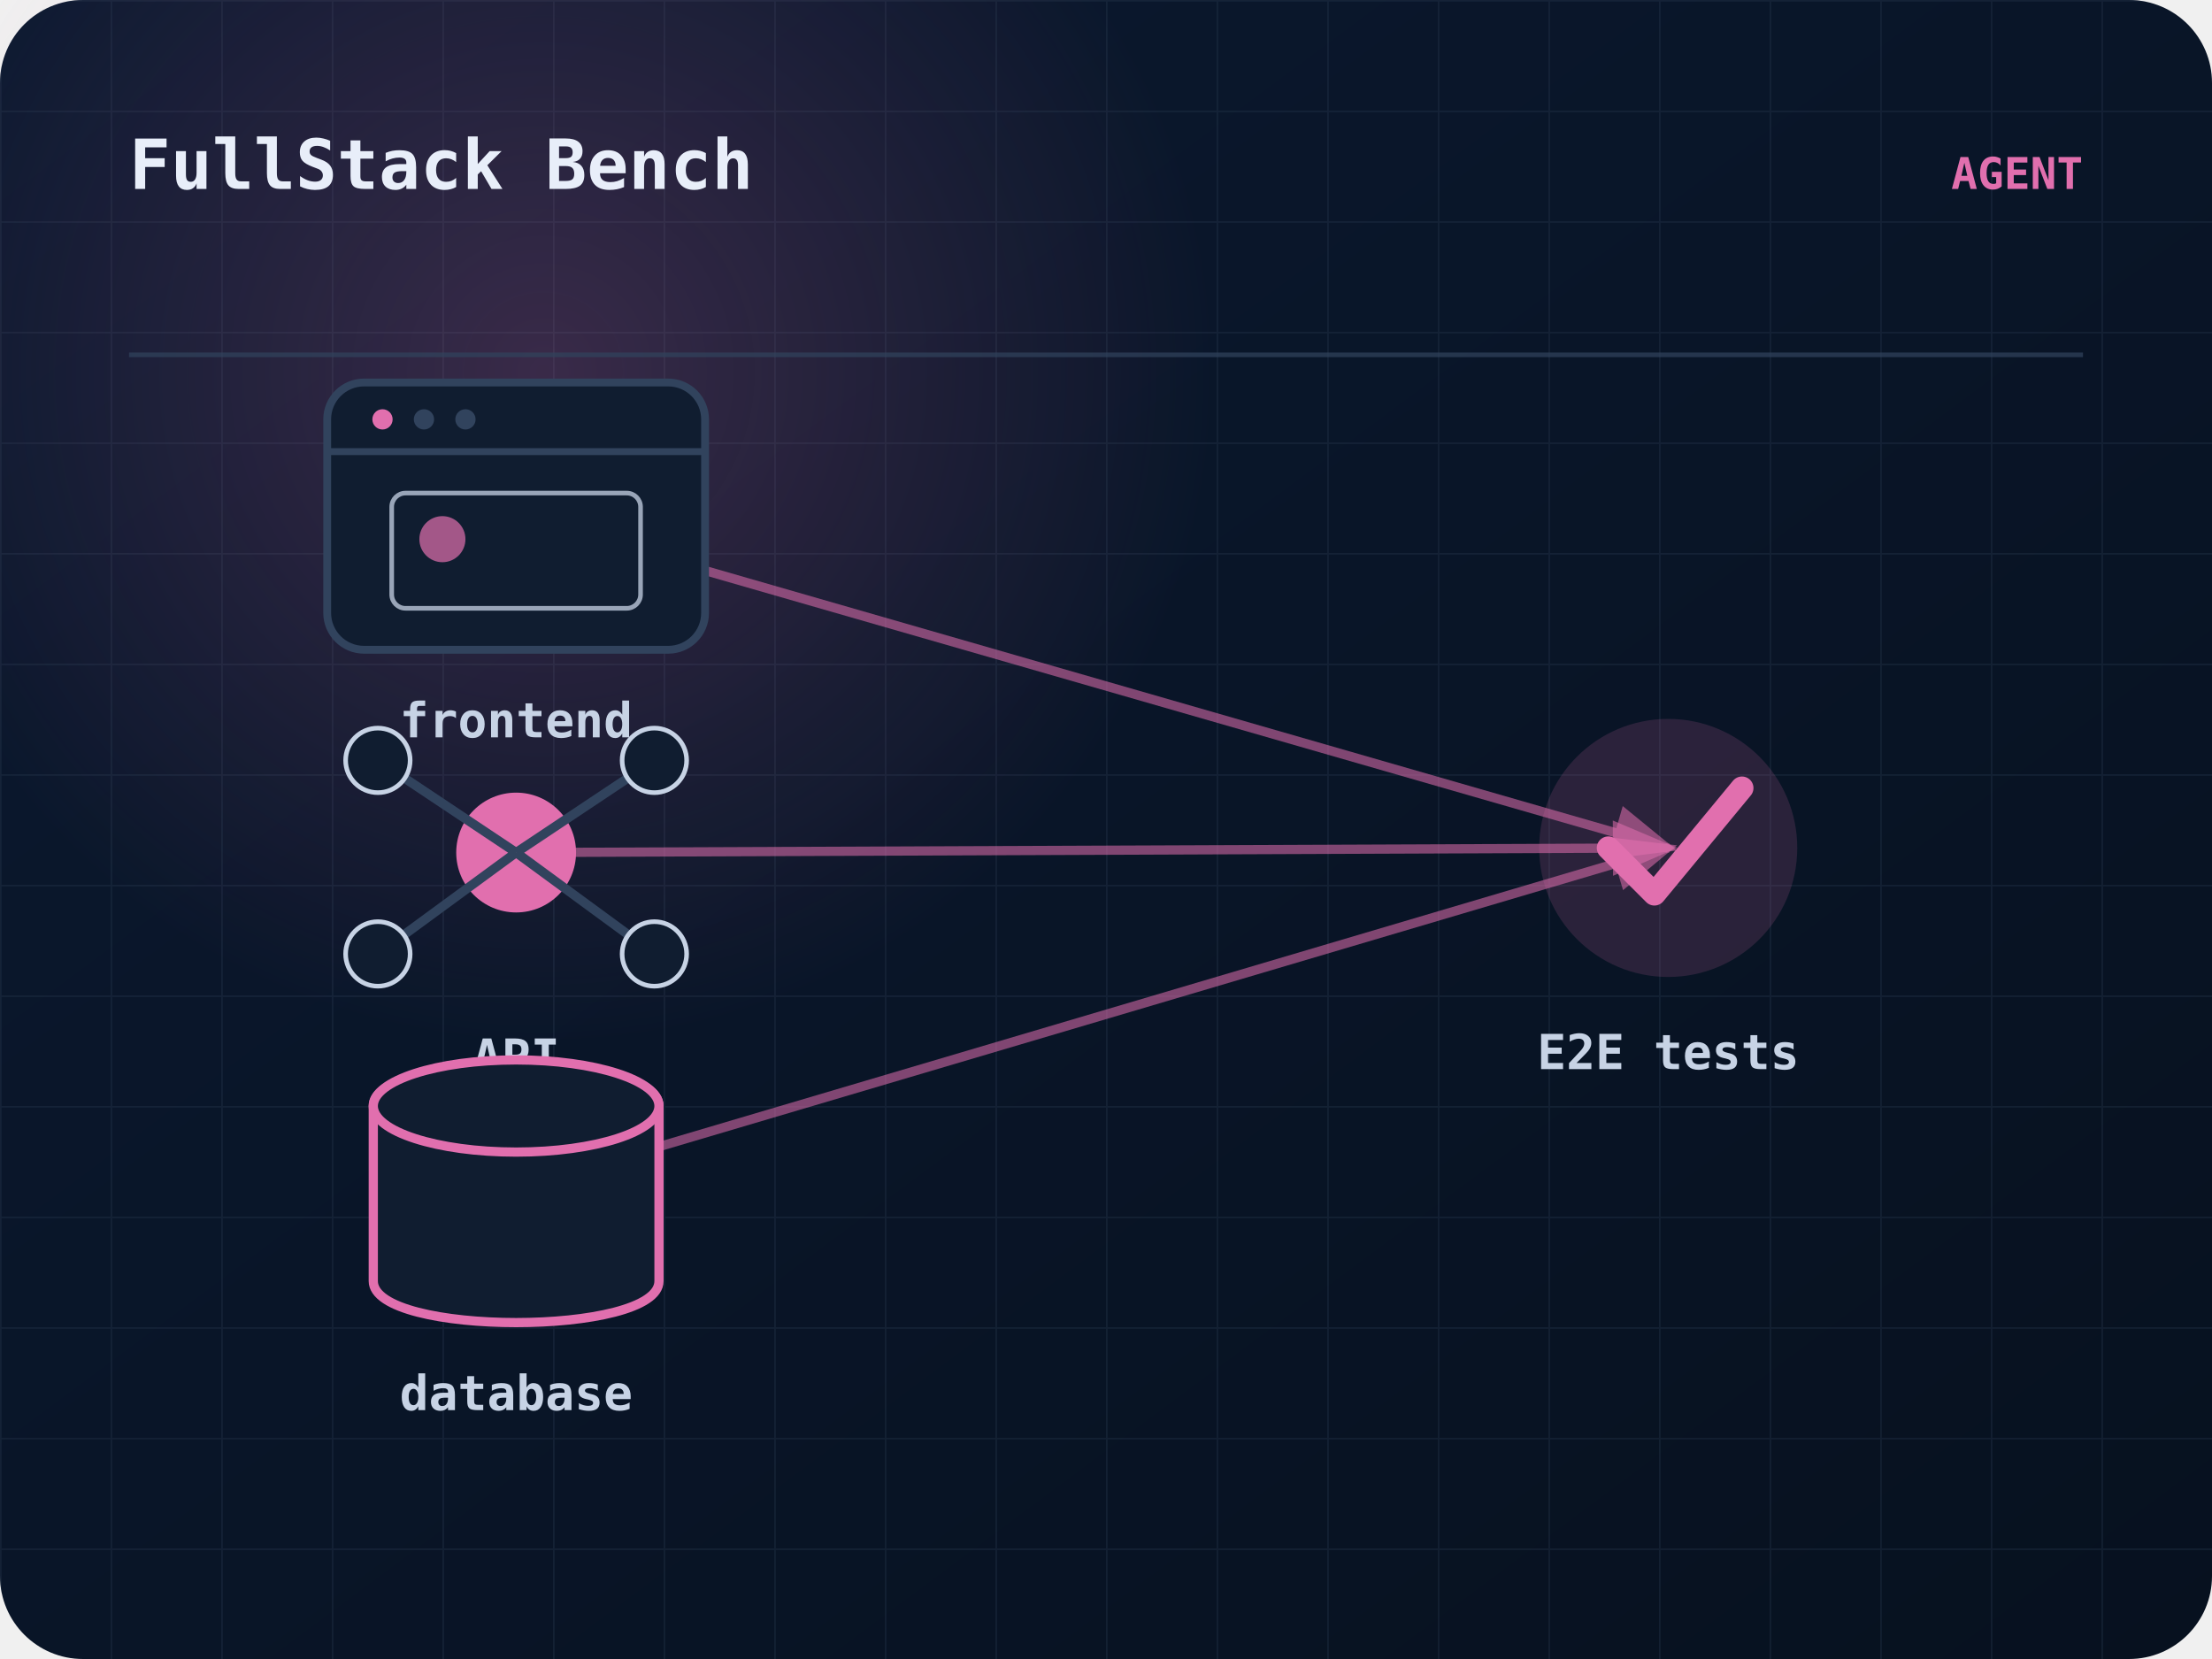
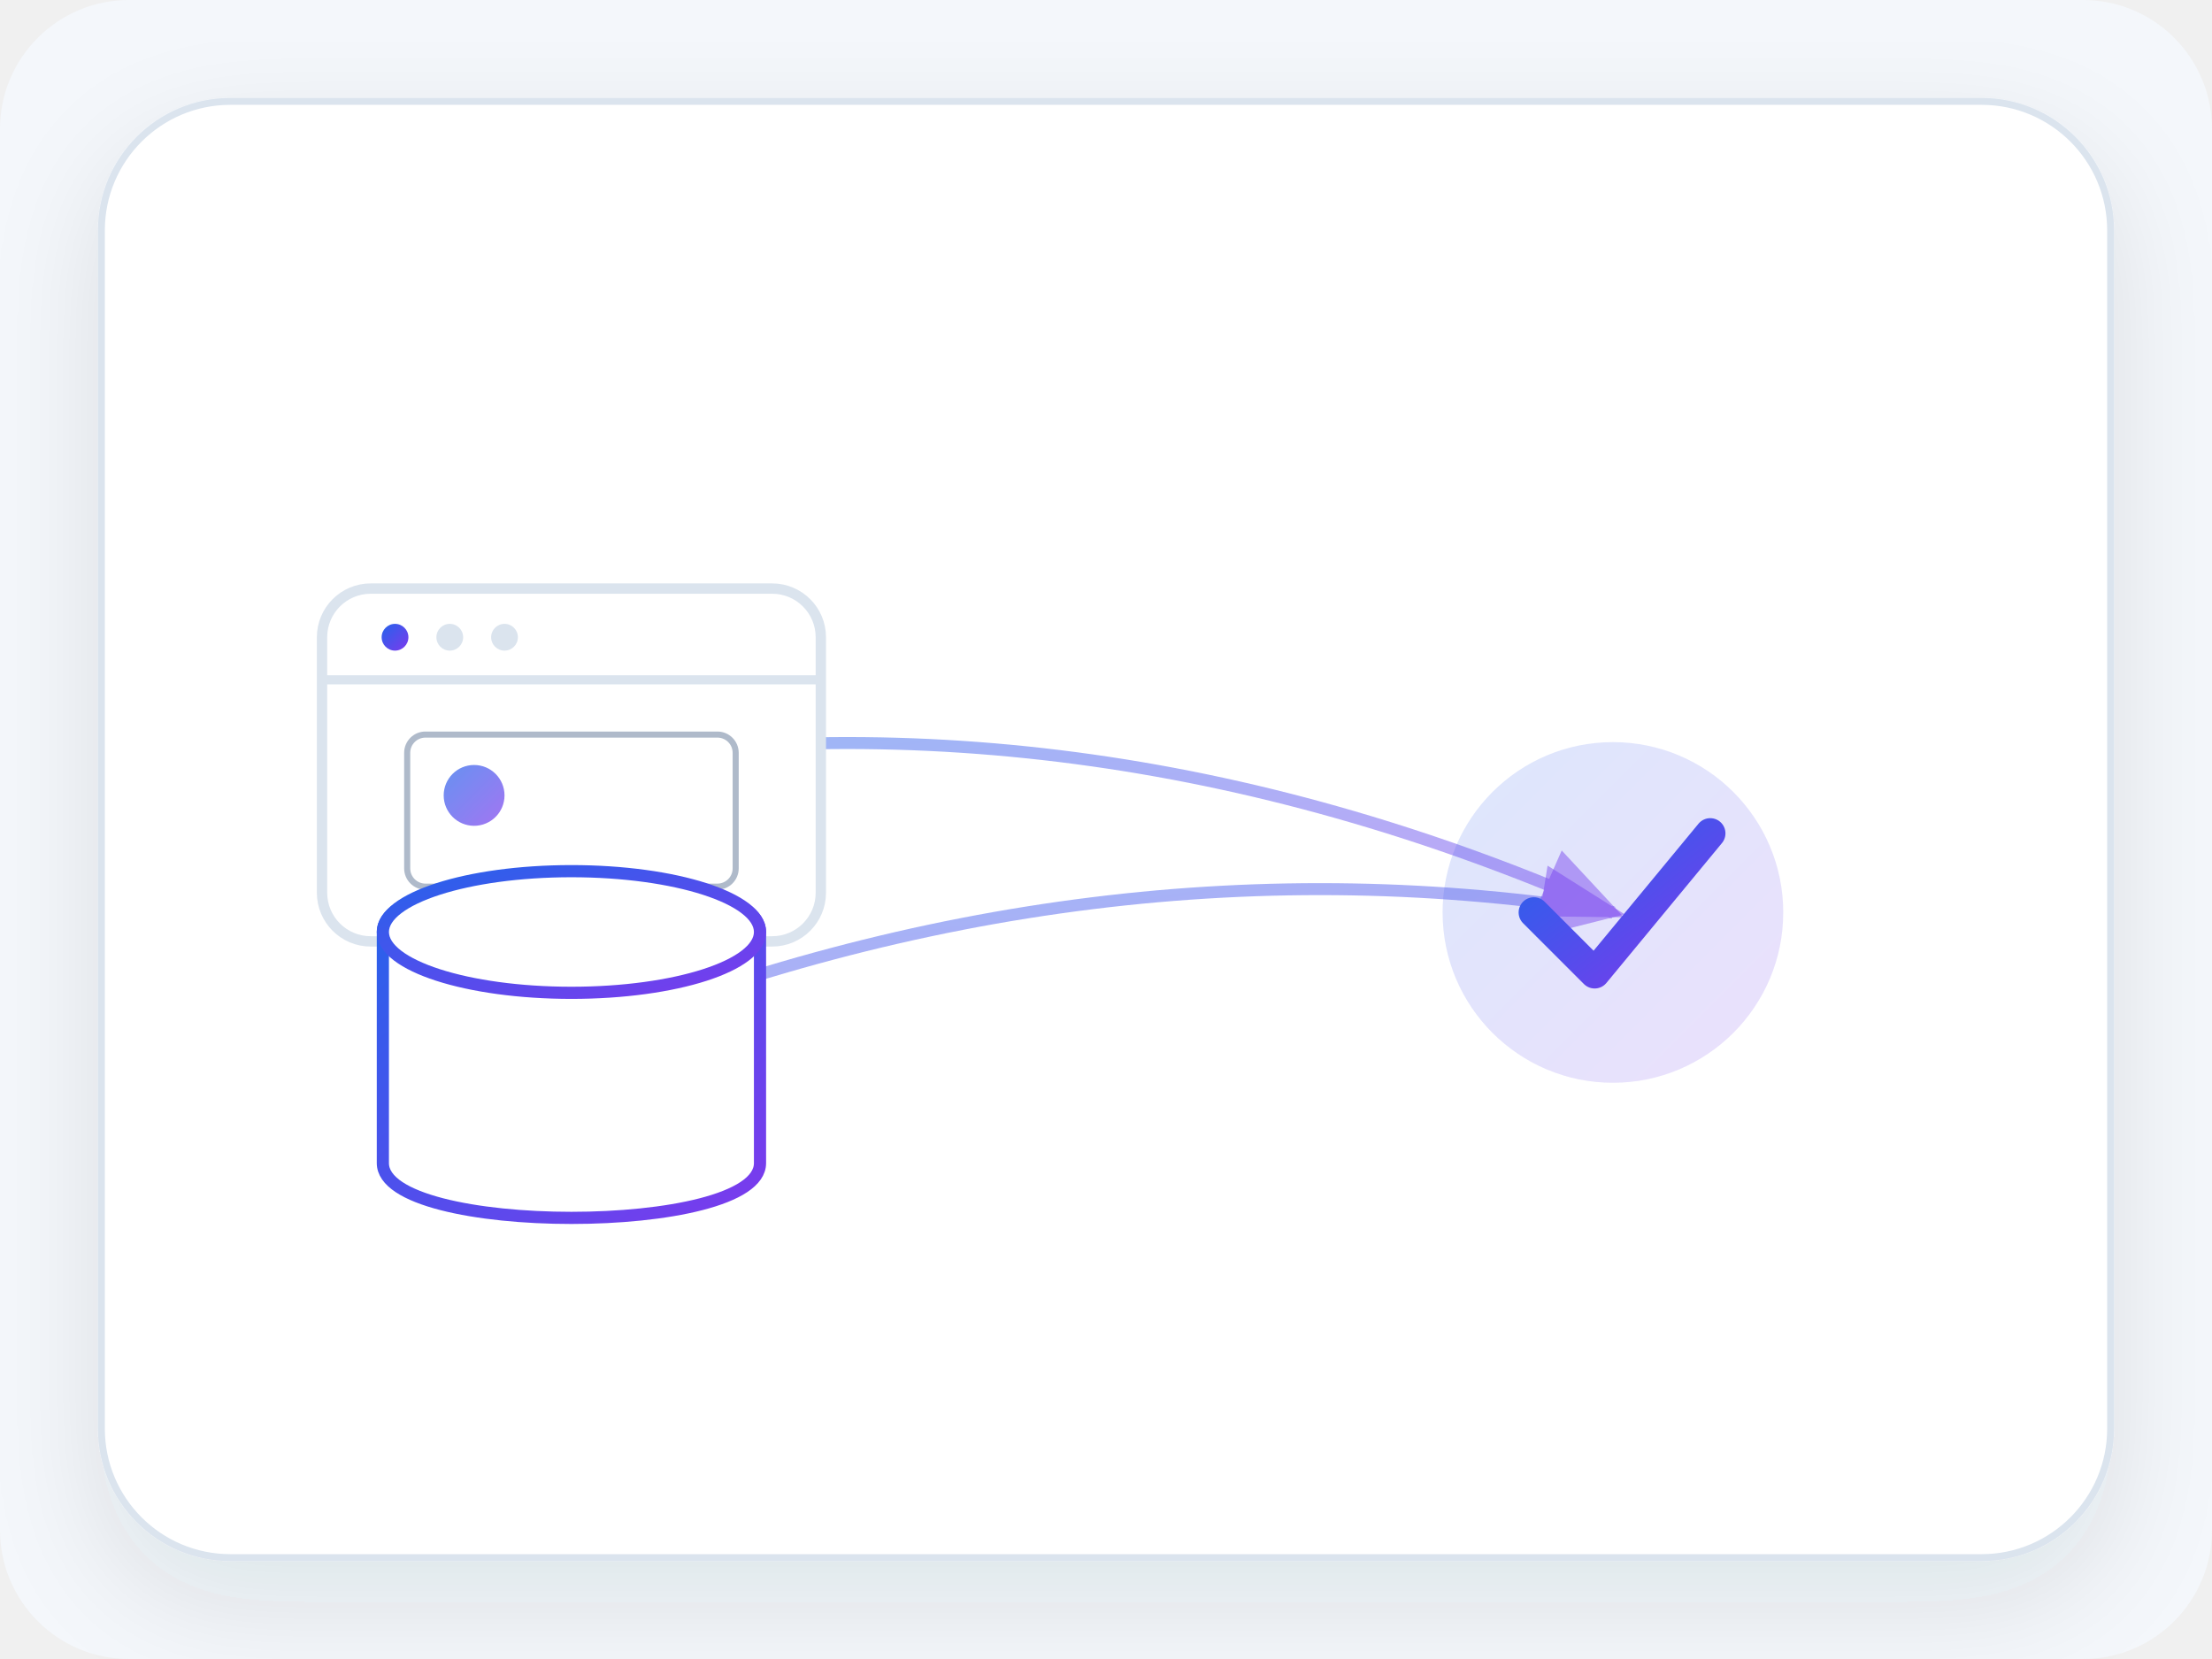
<svg xmlns="http://www.w3.org/2000/svg" viewBox="0 0 480 360" role="img" aria-labelledby="title desc">
  <defs>
-     <linearGradient id="bg" x1="0" y1="0" x2="1" y2="1">
-       <stop stop-color="#0b1930" />
-       <stop offset="1" stop-color="#07111f" />
+     <linearGradient id="accent" x1="0" y1="0" x2="1" y2="1">
+       <stop stop-color="#2563eb" />
+       <stop offset="1" stop-color="#7c3aed" />
    </linearGradient>
-     <radialGradient id="halo">
-       <stop stop-color="#e16fae" stop-opacity=".22" />
-       <stop offset="1" stop-color="#e16fae" stop-opacity="0" />
-     </radialGradient>
-     <pattern id="grid" width="24" height="24" patternUnits="userSpaceOnUse">
-       <path d="M 24 0 L 0 0 0 24" fill="none" stroke="#2b3b53" stroke-width=".7" opacity=".32" />
-     </pattern>
+     <filter id="shadow" x="-20%" y="-20%" width="140%" height="140%">
+       <feDropShadow dx="0" dy="9" stdDeviation="12" flood-color="#1e293b" flood-opacity=".10" />
+     </filter>
    <marker id="arrow" markerWidth="8" markerHeight="8" refX="6" refY="3" orient="auto">
-       <path d="M0,0 L0,6 L7,3 z" fill="#e16fae" />
+       <path d="M0,0 L0,6 L7,3 z" fill="#7c3aed" />
    </marker>
  </defs>
-   <rect width="480" height="360" rx="18" fill="url(#bg)" />
-   <rect width="480" height="360" rx="18" fill="url(#grid)" />
-   <circle cx="118" cy="81" r="145" fill="url(#halo)" />
-   <path d="M 28 77 H 452" stroke="#31435d" stroke-width="1" opacity=".7" />
-   <text x="28" y="41" text-anchor="start" font-family="IBM Plex Mono, Menlo, monospace" font-size="15" font-weight="700" fill="#e8eef9">FullStack Bench</text>
-   <text x="452" y="41" text-anchor="end" font-family="IBM Plex Mono, Menlo, monospace" font-size="9.5" font-weight="700" fill="#e16fae">AGENT</text>
-   <path d="M 112 112.0 L 362 184" fill="none" stroke="#e16fae" stroke-width="2" opacity=".55" marker-end="url(#arrow)" />
-   <path d="M 112 185.0 L 362 184" fill="none" stroke="#e16fae" stroke-width="2" opacity=".55" marker-end="url(#arrow)" />
-   <path d="M 112 258.0 L 362 184" fill="none" stroke="#e16fae" stroke-width="2" opacity=".55" marker-end="url(#arrow)" />
-   <rect x="71" y="83" width="82" height="58" rx="8" fill="#101d30" stroke="#31435d" stroke-width="1.7" />
-   <line x1="71" y1="98.0" x2="153" y2="98.0" stroke="#31435d" stroke-width="1.5" />
-   <circle cx="83" cy="91.0" r="2.2" fill="#e16fae" />
-   <circle cx="92" cy="91.0" r="2.2" fill="#31435d" />
-   <circle cx="101" cy="91.0" r="2.2" fill="#31435d" />
-   <rect x="85" y="107.0" width="54" height="25" rx="3" fill="none" stroke="#c7d3e5" opacity=".75" />
-   <circle cx="96" cy="117.0" r="5" fill="#e16fae" opacity=".7" />
-   <text x="112" y="160.0" text-anchor="middle" font-family="IBM Plex Mono, Menlo, monospace" font-size="10.5" font-weight="600" fill="#c7d3e5">frontend</text>
-   <circle cx="112" cy="185.0" r="13" fill="#e16fae" />
-   <line x1="112" y1="185.0" x2="82" y2="165.0" stroke="#31435d" stroke-width="2" />
-   <circle cx="82" cy="165.0" r="7" fill="#101d30" stroke="#c7d3e5" />
-   <line x1="112" y1="185.0" x2="142" y2="165.0" stroke="#31435d" stroke-width="2" />
-   <circle cx="142" cy="165.0" r="7" fill="#101d30" stroke="#c7d3e5" />
-   <line x1="112" y1="185.0" x2="82" y2="207.0" stroke="#31435d" stroke-width="2" />
-   <circle cx="82" cy="207.0" r="7" fill="#101d30" stroke="#c7d3e5" />
-   <line x1="112" y1="185.0" x2="142" y2="207.0" stroke="#31435d" stroke-width="2" />
-   <circle cx="142" cy="207.0" r="7" fill="#101d30" stroke="#c7d3e5" />
-   <text x="112" y="233.0" text-anchor="middle" font-family="IBM Plex Mono, Menlo, monospace" font-size="10.5" font-weight="600" fill="#c7d3e5">API</text>
-   <path d="M 81 240.0 C 81 228.0 143 228.0 143 240.0 V 278.0 C 143 290.0 81 290.0 81 278.0 Z" fill="#101d30" stroke="#e16fae" stroke-width="2" />
-   <ellipse cx="112" cy="240.0" rx="31" ry="10" fill="#101d30" stroke="#e16fae" stroke-width="2" />
-   <text x="112" y="306.0" text-anchor="middle" font-family="IBM Plex Mono, Menlo, monospace" font-size="10.5" font-weight="600" fill="#c7d3e5">database</text>
-   <circle cx="362" cy="184" r="27" fill="#e16fae" opacity=".16" stroke="#e16fae" stroke-width="2" />
-   <path d="M 349 184 L 359 194 L 378 171" fill="none" stroke="#e16fae" stroke-width="5" stroke-linecap="round" stroke-linejoin="round" />
-   <text x="362" y="232" text-anchor="middle" font-family="IBM Plex Mono, Menlo, monospace" font-size="10.5" font-weight="600" fill="#c7d3e5">E2E tests</text>
+   <rect width="480" height="360" rx="28" fill="#f4f7fb" />
+   <rect x="22" y="22" width="436" height="316" rx="28" fill="#ffffff" stroke="#dbe4ee" stroke-width="1.5" filter="url(#shadow)" />
+   <path d="M 124 166 Q 237 148 350 198" fill="none" stroke="url(#accent)" stroke-width="2.6" opacity=".46" marker-end="url(#arrow)" />
+   <path d="M 124 226 Q 237 180 350 198" fill="none" stroke="url(#accent)" stroke-width="2.6" opacity=".46" marker-end="url(#arrow)" />
+   <g transform="translate(124 166) scale(1.32) translate(-124 -166)">
+     <rect x="83" y="137" width="82" height="58" rx="8" fill="#ffffff" stroke="#dbe4ee" stroke-width="1.7" />
+     <line x1="83" y1="152" x2="165" y2="152" stroke="#dbe4ee" stroke-width="1.5" />
+     <circle cx="95" cy="145" r="2.2" fill="url(#accent)" />
+     <circle cx="104" cy="145" r="2.2" fill="#dbe4ee" />
+     <circle cx="113" cy="145" r="2.2" fill="#dbe4ee" />
+     <rect x="97" y="161" width="54" height="25" rx="3" fill="none" stroke="#94a3b8" opacity=".75" />
+     <circle cx="108" cy="171" r="5" fill="url(#accent)" opacity=".7" />
+   </g>
+   <g transform="translate(124 226) scale(1.32) translate(-124 -226)">
+     <path d="M 93 208 C 93 196 155 196 155 208 V 246 C 155 258 93 258 93 246 Z" fill="#ffffff" stroke="url(#accent)" stroke-width="2" />
+     <ellipse cx="124" cy="208" rx="31" ry="10" fill="#ffffff" stroke="url(#accent)" stroke-width="2" />
+   </g>
+   <g transform="translate(350 198) scale(1.32) translate(-350 -198)">
+     <circle cx="350" cy="198" r="27" fill="url(#accent)" opacity=".16" stroke="url(#accent)" stroke-width="2" />
+     <path d="M 337 198 L 347 208 L 366 185" fill="none" stroke="url(#accent)" stroke-width="5" stroke-linecap="round" stroke-linejoin="round" />
+   </g>
</svg>
